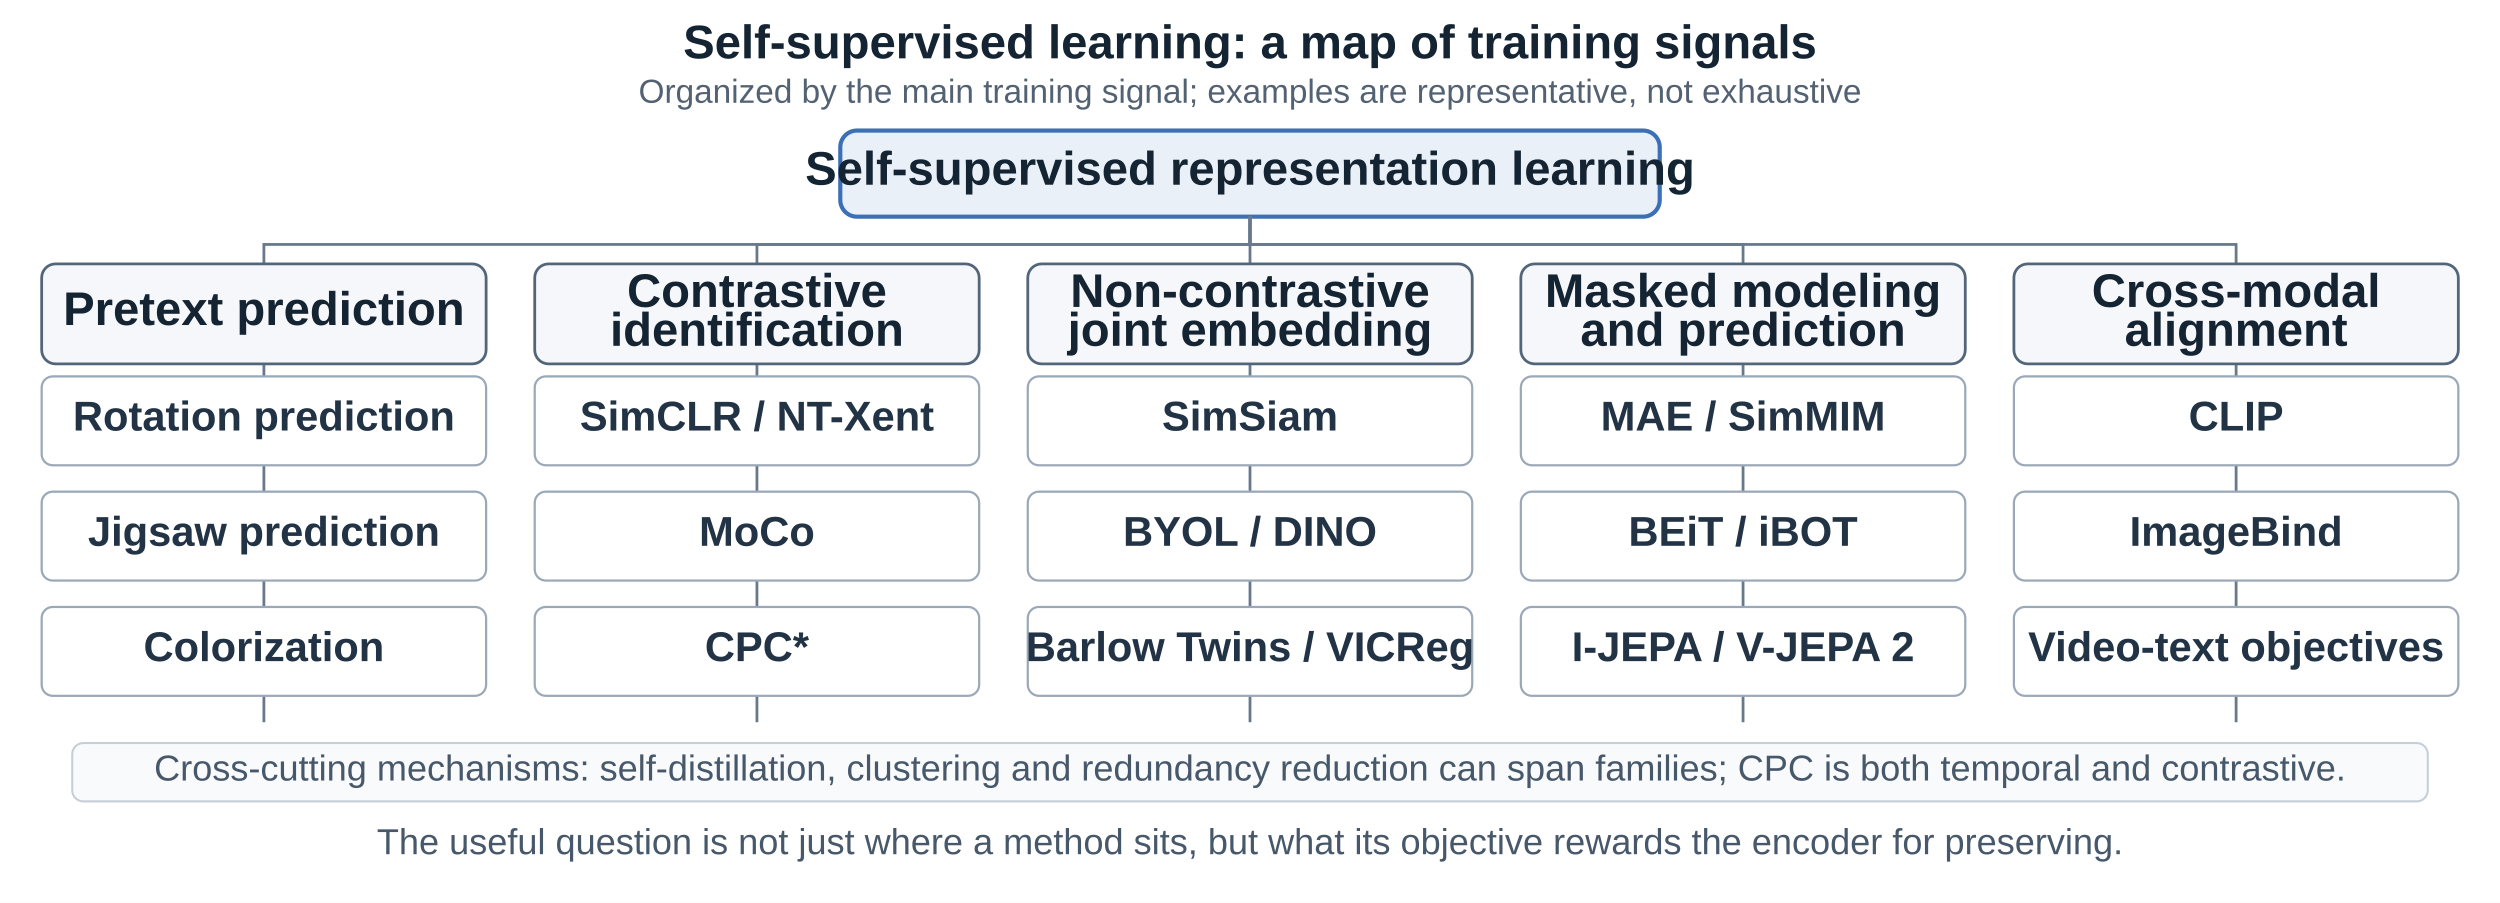
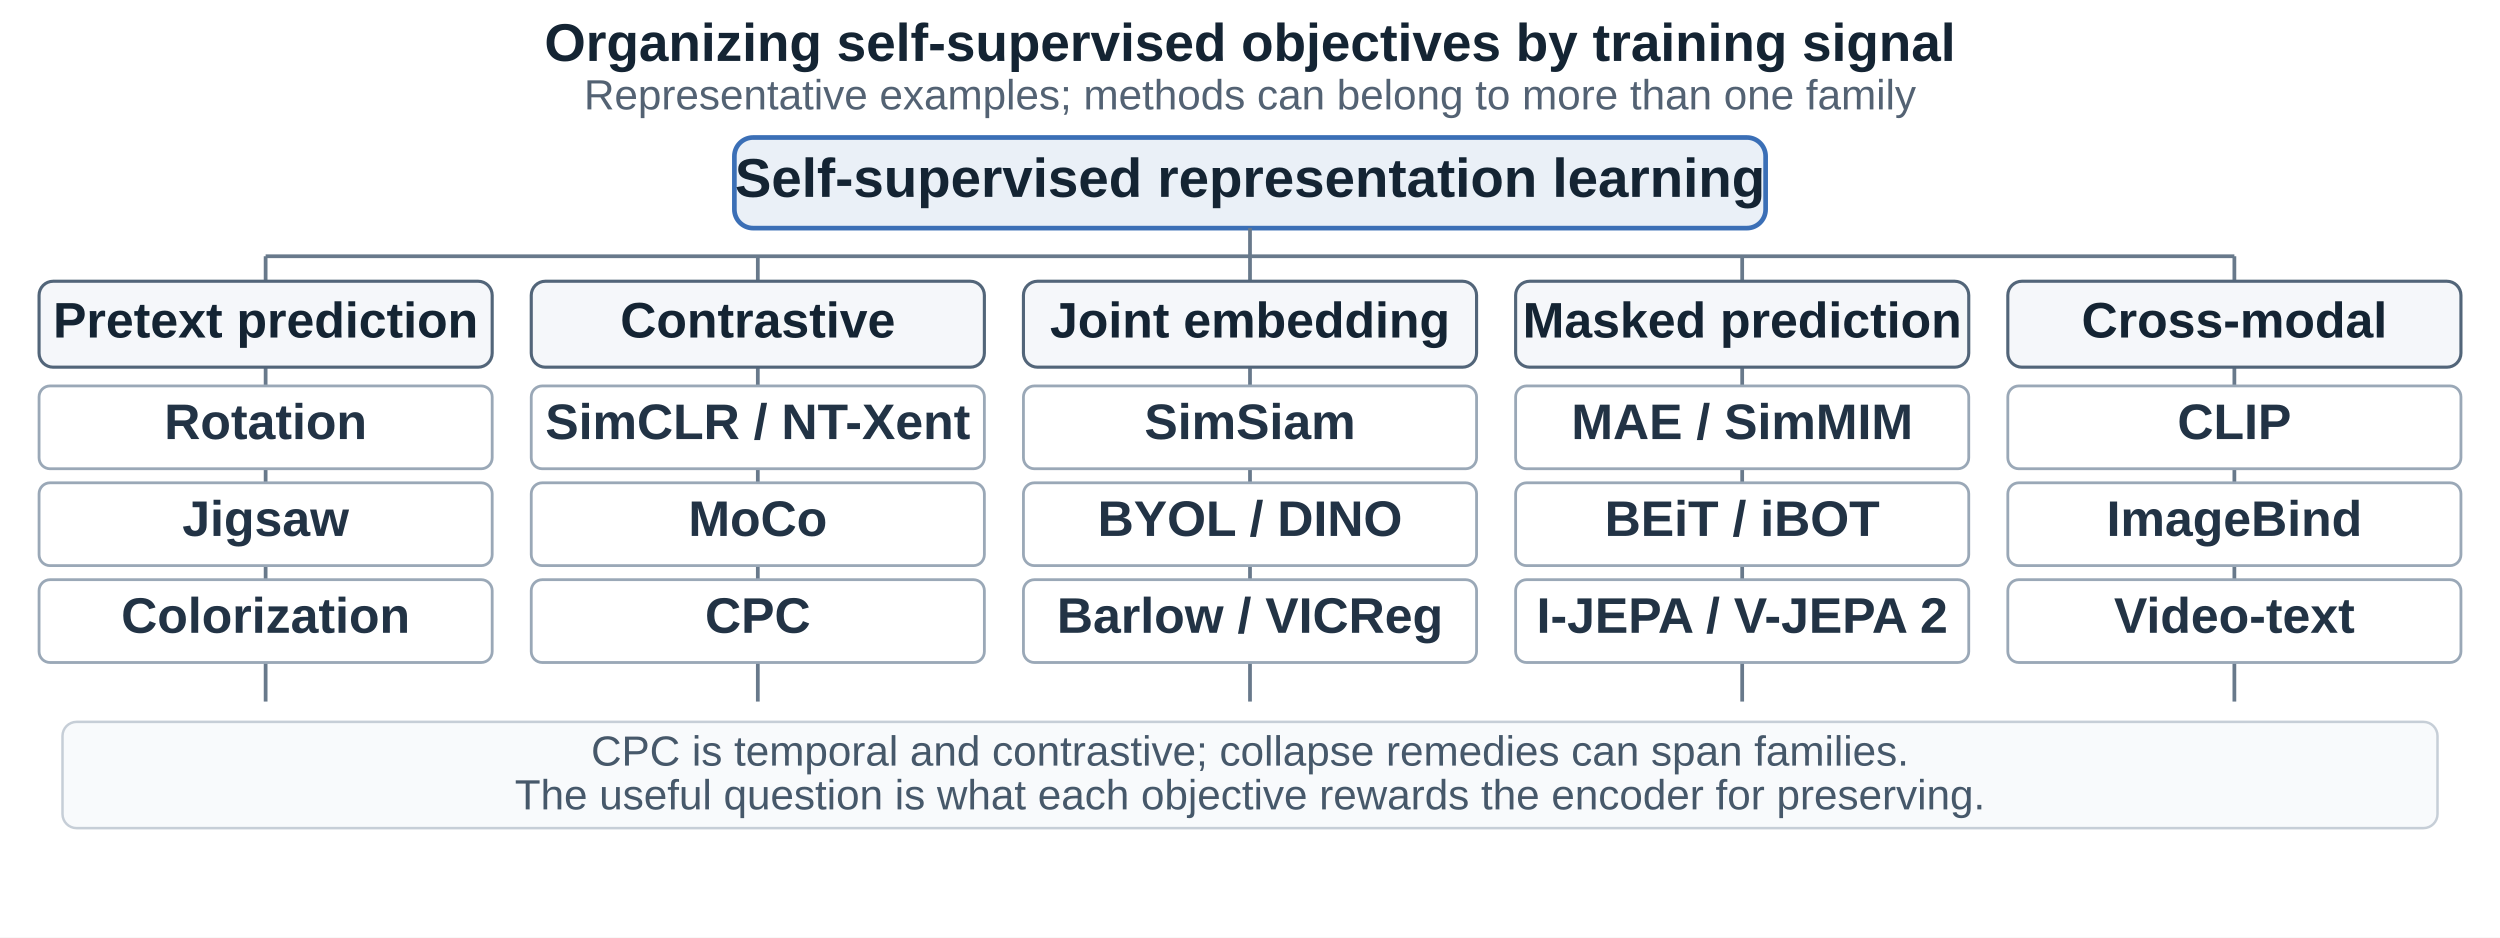
- <svg xmlns="http://www.w3.org/2000/svg" width="1800" height="650" viewBox="0 0 1800 650" role="img" aria-labelledby="title desc">
+ <svg xmlns="http://www.w3.org/2000/svg" width="1600" height="600" viewBox="0 0 1600 600" role="img" aria-labelledby="title desc">
  <defs>
    <style>
-     .title { font: 700 34px Arial, sans-serif; fill: #142433; }
-     .note { font: 400 24px Arial, sans-serif; fill: #536273; }
-     .family { font: 700 34px Arial, sans-serif; fill: #142433; }
-     .method { font: 600 30px Arial, sans-serif; fill: #223345; }
-     .small { font: 400 26px Arial, sans-serif; fill: #46586a; }
+     .title { font: 700 34px Arial, Helvetica, sans-serif; fill: #142433; }
+     .note { font: 400 27px Arial, Helvetica, sans-serif; fill: #536273; }
+     .root-text { font: 700 35px Arial, Helvetica, sans-serif; fill: #142433; }
+     .family { font: 700 32px Arial, Helvetica, sans-serif; fill: #142433; }
+     .method { font: 600 32px Arial, Helvetica, sans-serif; fill: #223345; }
+     .small { font: 400 27px Arial, Helvetica, sans-serif; fill: #46586a; }
    .root { fill: #eaf0f7; stroke: #3b6fb6; stroke-width: 3; }
    .familybox { fill: #f5f7fa; stroke: #526579; stroke-width: 2; }
-     .leaf { fill: #fff; stroke: #9aa8b7; stroke-width: 1.6; }
-     .wire { fill: none; stroke: #68798b; stroke-width: 2; }
+     .leaf { fill: #fff; stroke: #9aa8b7; stroke-width: 1.8; }
+     .wire { fill: none; stroke: #68798b; stroke-width: 2.4; }
  </style>
  </defs>
-   <rect width="1800" height="650" fill="#fff" />
-   <text class="title" x="900" y="42" text-anchor="middle">Self-supervised learning: a map of training signals</text>
-   <text class="note" x="900" y="74" text-anchor="middle">Organized by the main training signal; examples are representative, not exhaustive</text>
-   <rect class="root" x="605" y="94" width="590" height="62" rx="12" />
-   <text class="family" x="900" y="133" text-anchor="middle">Self-supervised representation learning</text>
-   <path class="wire" d="M900 156 V176 H190 V190" />
-   <path class="wire" d="M900 156 V176 H545 V190" />
-   <path class="wire" d="M900 156 V176 H900 V190" />
-   <path class="wire" d="M900 156 V176 H1255 V190" />
-   <path class="wire" d="M900 156 V176 H1610 V190" />
-   <path class="wire" d="M190 262 V520" />
-   <path class="wire" d="M545 262 V520" />
-   <path class="wire" d="M900 262 V520" />
-   <path class="wire" d="M1255 262 V520" />
-   <path class="wire" d="M1610 262 V520" />
-   <rect class="familybox" x="30" y="190" width="320" height="72" rx="10" />
-   <text class="family" x="190" y="234" text-anchor="middle">Pretext prediction</text>
-   <rect class="leaf" x="30" y="271" width="320" height="64" rx="8" />
-   <text class="method" x="190" y="310" text-anchor="middle">Rotation prediction</text>
-   <rect class="leaf" x="30" y="354" width="320" height="64" rx="8" />
-   <text class="method" x="190" y="393" text-anchor="middle">Jigsaw prediction</text>
-   <rect class="leaf" x="30" y="437" width="320" height="64" rx="8" />
-   <text class="method" x="190" y="476" text-anchor="middle">Colorization</text>
-   <rect class="familybox" x="385" y="190" width="320" height="72" rx="10" />
-   <text class="family" x="545" y="221" text-anchor="middle">Contrastive</text>
-   <text class="family" x="545" y="249" text-anchor="middle">identification</text>
-   <rect class="leaf" x="385" y="271" width="320" height="64" rx="8" />
-   <text class="method" x="545" y="310" text-anchor="middle">SimCLR / NT-Xent</text>
-   <rect class="leaf" x="385" y="354" width="320" height="64" rx="8" />
-   <text class="method" x="545" y="393" text-anchor="middle">MoCo</text>
-   <rect class="leaf" x="385" y="437" width="320" height="64" rx="8" />
-   <text class="method" x="545" y="476" text-anchor="middle">CPC*</text>
-   <rect class="familybox" x="740" y="190" width="320" height="72" rx="10" />
-   <text class="family" x="900" y="221" text-anchor="middle">Non-contrastive</text>
-   <text class="family" x="900" y="249" text-anchor="middle">joint embedding</text>
-   <rect class="leaf" x="740" y="271" width="320" height="64" rx="8" />
-   <text class="method" x="900" y="310" text-anchor="middle">SimSiam</text>
-   <rect class="leaf" x="740" y="354" width="320" height="64" rx="8" />
-   <text class="method" x="900" y="393" text-anchor="middle">BYOL / DINO</text>
-   <rect class="leaf" x="740" y="437" width="320" height="64" rx="8" />
-   <text class="method" x="900" y="476" text-anchor="middle">Barlow Twins / VICReg</text>
-   <rect class="familybox" x="1095" y="190" width="320" height="72" rx="10" />
-   <text class="family" x="1255" y="221" text-anchor="middle">Masked modeling</text>
-   <text class="family" x="1255" y="249" text-anchor="middle">and prediction</text>
-   <rect class="leaf" x="1095" y="271" width="320" height="64" rx="8" />
-   <text class="method" x="1255" y="310" text-anchor="middle">MAE / SimMIM</text>
-   <rect class="leaf" x="1095" y="354" width="320" height="64" rx="8" />
-   <text class="method" x="1255" y="393" text-anchor="middle">BEiT / iBOT</text>
-   <rect class="leaf" x="1095" y="437" width="320" height="64" rx="8" />
-   <text class="method" x="1255" y="476" text-anchor="middle">I-JEPA / V-JEPA 2</text>
-   <rect class="familybox" x="1450" y="190" width="320" height="72" rx="10" />
-   <text class="family" x="1610" y="221" text-anchor="middle">Cross-modal</text>
-   <text class="family" x="1610" y="249" text-anchor="middle">alignment</text>
-   <rect class="leaf" x="1450" y="271" width="320" height="64" rx="8" />
-   <text class="method" x="1610" y="310" text-anchor="middle">CLIP</text>
-   <rect class="leaf" x="1450" y="354" width="320" height="64" rx="8" />
-   <text class="method" x="1610" y="393" text-anchor="middle">ImageBind</text>
-   <rect class="leaf" x="1450" y="437" width="320" height="64" rx="8" />
-   <text class="method" x="1610" y="476" text-anchor="middle">Video-text objectives</text>
-   <rect x="52" y="535" width="1696" height="42" rx="8" fill="#f8fafc" stroke="#c6ced7" stroke-width="1.5" />
-   <text class="small" x="900" y="562" text-anchor="middle">Cross-cutting mechanisms: self-distillation, clustering and redundancy reduction can span families; CPC is both temporal and contrastive.</text>
-   <text class="small" x="900" y="615" text-anchor="middle">The useful question is not just where a method sits, but what its objective rewards the encoder for preserving.</text>
+   <rect width="1600" height="600" fill="#ffffff" />
+   <text class="title" x="800" y="39" text-anchor="middle">Organizing self-supervised objectives by training signal</text>
+   <text class="note" x="800" y="70" text-anchor="middle">Representative examples; methods can belong to more than one family</text>
+   <rect class="root" x="470" y="88" width="660" height="58" rx="12" />
+   <text class="root-text" x="800" y="126" text-anchor="middle">Self-supervised representation learning</text>
+   <path class="wire" d="M800 146 V164 H170 M485 164 H1430" />
+   <path class="wire" d="M170 164 V180 M485 164 V180 M800 164 V180 M1115 164 V180 M1430 164 V180" />
+   <path class="wire" d="M170 235 V247 M170 300 V309 M170 362 V371 M170 424 V449" />
+   <path class="wire" d="M485 235 V247 M485 300 V309 M485 362 V371 M485 424 V449" />
+   <path class="wire" d="M800 235 V247 M800 300 V309 M800 362 V371 M800 424 V449" />
+   <path class="wire" d="M1115 235 V247 M1115 300 V309 M1115 362 V371 M1115 424 V449" />
+   <path class="wire" d="M1430 235 V247 M1430 300 V309 M1430 362 V371 M1430 424 V449" />
+   <rect class="familybox" x="25" y="180" width="290" height="55" rx="9" />
+   <text class="family" x="170" y="216" text-anchor="middle">Pretext prediction</text>
+   <rect class="leaf" x="25" y="247" width="290" height="53" rx="7" />
+   <text class="method" x="170" y="281" text-anchor="middle">Rotation</text>
+   <rect class="leaf" x="25" y="309" width="290" height="53" rx="7" />
+   <text class="method" x="170" y="343" text-anchor="middle">Jigsaw</text>
+   <rect class="leaf" x="25" y="371" width="290" height="53" rx="7" />
+   <text class="method" x="170" y="405" text-anchor="middle">Colorization</text>
+   <rect class="familybox" x="340" y="180" width="290" height="55" rx="9" />
+   <text class="family" x="485" y="216" text-anchor="middle">Contrastive</text>
+   <rect class="leaf" x="340" y="247" width="290" height="53" rx="7" />
+   <text class="method" x="485" y="281" text-anchor="middle">SimCLR / NT-Xent</text>
+   <rect class="leaf" x="340" y="309" width="290" height="53" rx="7" />
+   <text class="method" x="485" y="343" text-anchor="middle">MoCo</text>
+   <rect class="leaf" x="340" y="371" width="290" height="53" rx="7" />
+   <text class="method" x="485" y="405" text-anchor="middle">CPC</text>
+   <rect class="familybox" x="655" y="180" width="290" height="55" rx="9" />
+   <text class="family" x="800" y="216" text-anchor="middle">Joint embedding</text>
+   <rect class="leaf" x="655" y="247" width="290" height="53" rx="7" />
+   <text class="method" x="800" y="281" text-anchor="middle">SimSiam</text>
+   <rect class="leaf" x="655" y="309" width="290" height="53" rx="7" />
+   <text class="method" x="800" y="343" text-anchor="middle">BYOL / DINO</text>
+   <rect class="leaf" x="655" y="371" width="290" height="53" rx="7" />
+   <text class="method" x="800" y="405" text-anchor="middle">Barlow / VICReg</text>
+   <rect class="familybox" x="970" y="180" width="290" height="55" rx="9" />
+   <text class="family" x="1115" y="216" text-anchor="middle">Masked prediction</text>
+   <rect class="leaf" x="970" y="247" width="290" height="53" rx="7" />
+   <text class="method" x="1115" y="281" text-anchor="middle">MAE / SimMIM</text>
+   <rect class="leaf" x="970" y="309" width="290" height="53" rx="7" />
+   <text class="method" x="1115" y="343" text-anchor="middle">BEiT / iBOT</text>
+   <rect class="leaf" x="970" y="371" width="290" height="53" rx="7" />
+   <text class="method" x="1115" y="405" text-anchor="middle" font-size="29">I-JEPA / V-JEPA 2</text>
+   <rect class="familybox" x="1285" y="180" width="290" height="55" rx="9" />
+   <text class="family" x="1430" y="216" text-anchor="middle">Cross-modal</text>
+   <rect class="leaf" x="1285" y="247" width="290" height="53" rx="7" />
+   <text class="method" x="1430" y="281" text-anchor="middle">CLIP</text>
+   <rect class="leaf" x="1285" y="309" width="290" height="53" rx="7" />
+   <text class="method" x="1430" y="343" text-anchor="middle">ImageBind</text>
+   <rect class="leaf" x="1285" y="371" width="290" height="53" rx="7" />
+   <text class="method" x="1430" y="405" text-anchor="middle">Video-text</text>
+   <rect x="40" y="462" width="1520" height="68" rx="9" fill="#f8fafc" stroke="#c6ced7" stroke-width="1.6" />
+   <text class="small" x="800" y="490" text-anchor="middle">CPC is temporal and contrastive; collapse remedies can span families.</text>
+   <text class="small" x="800" y="518" text-anchor="middle">The useful question is what each objective rewards the encoder for preserving.</text>
</svg>
